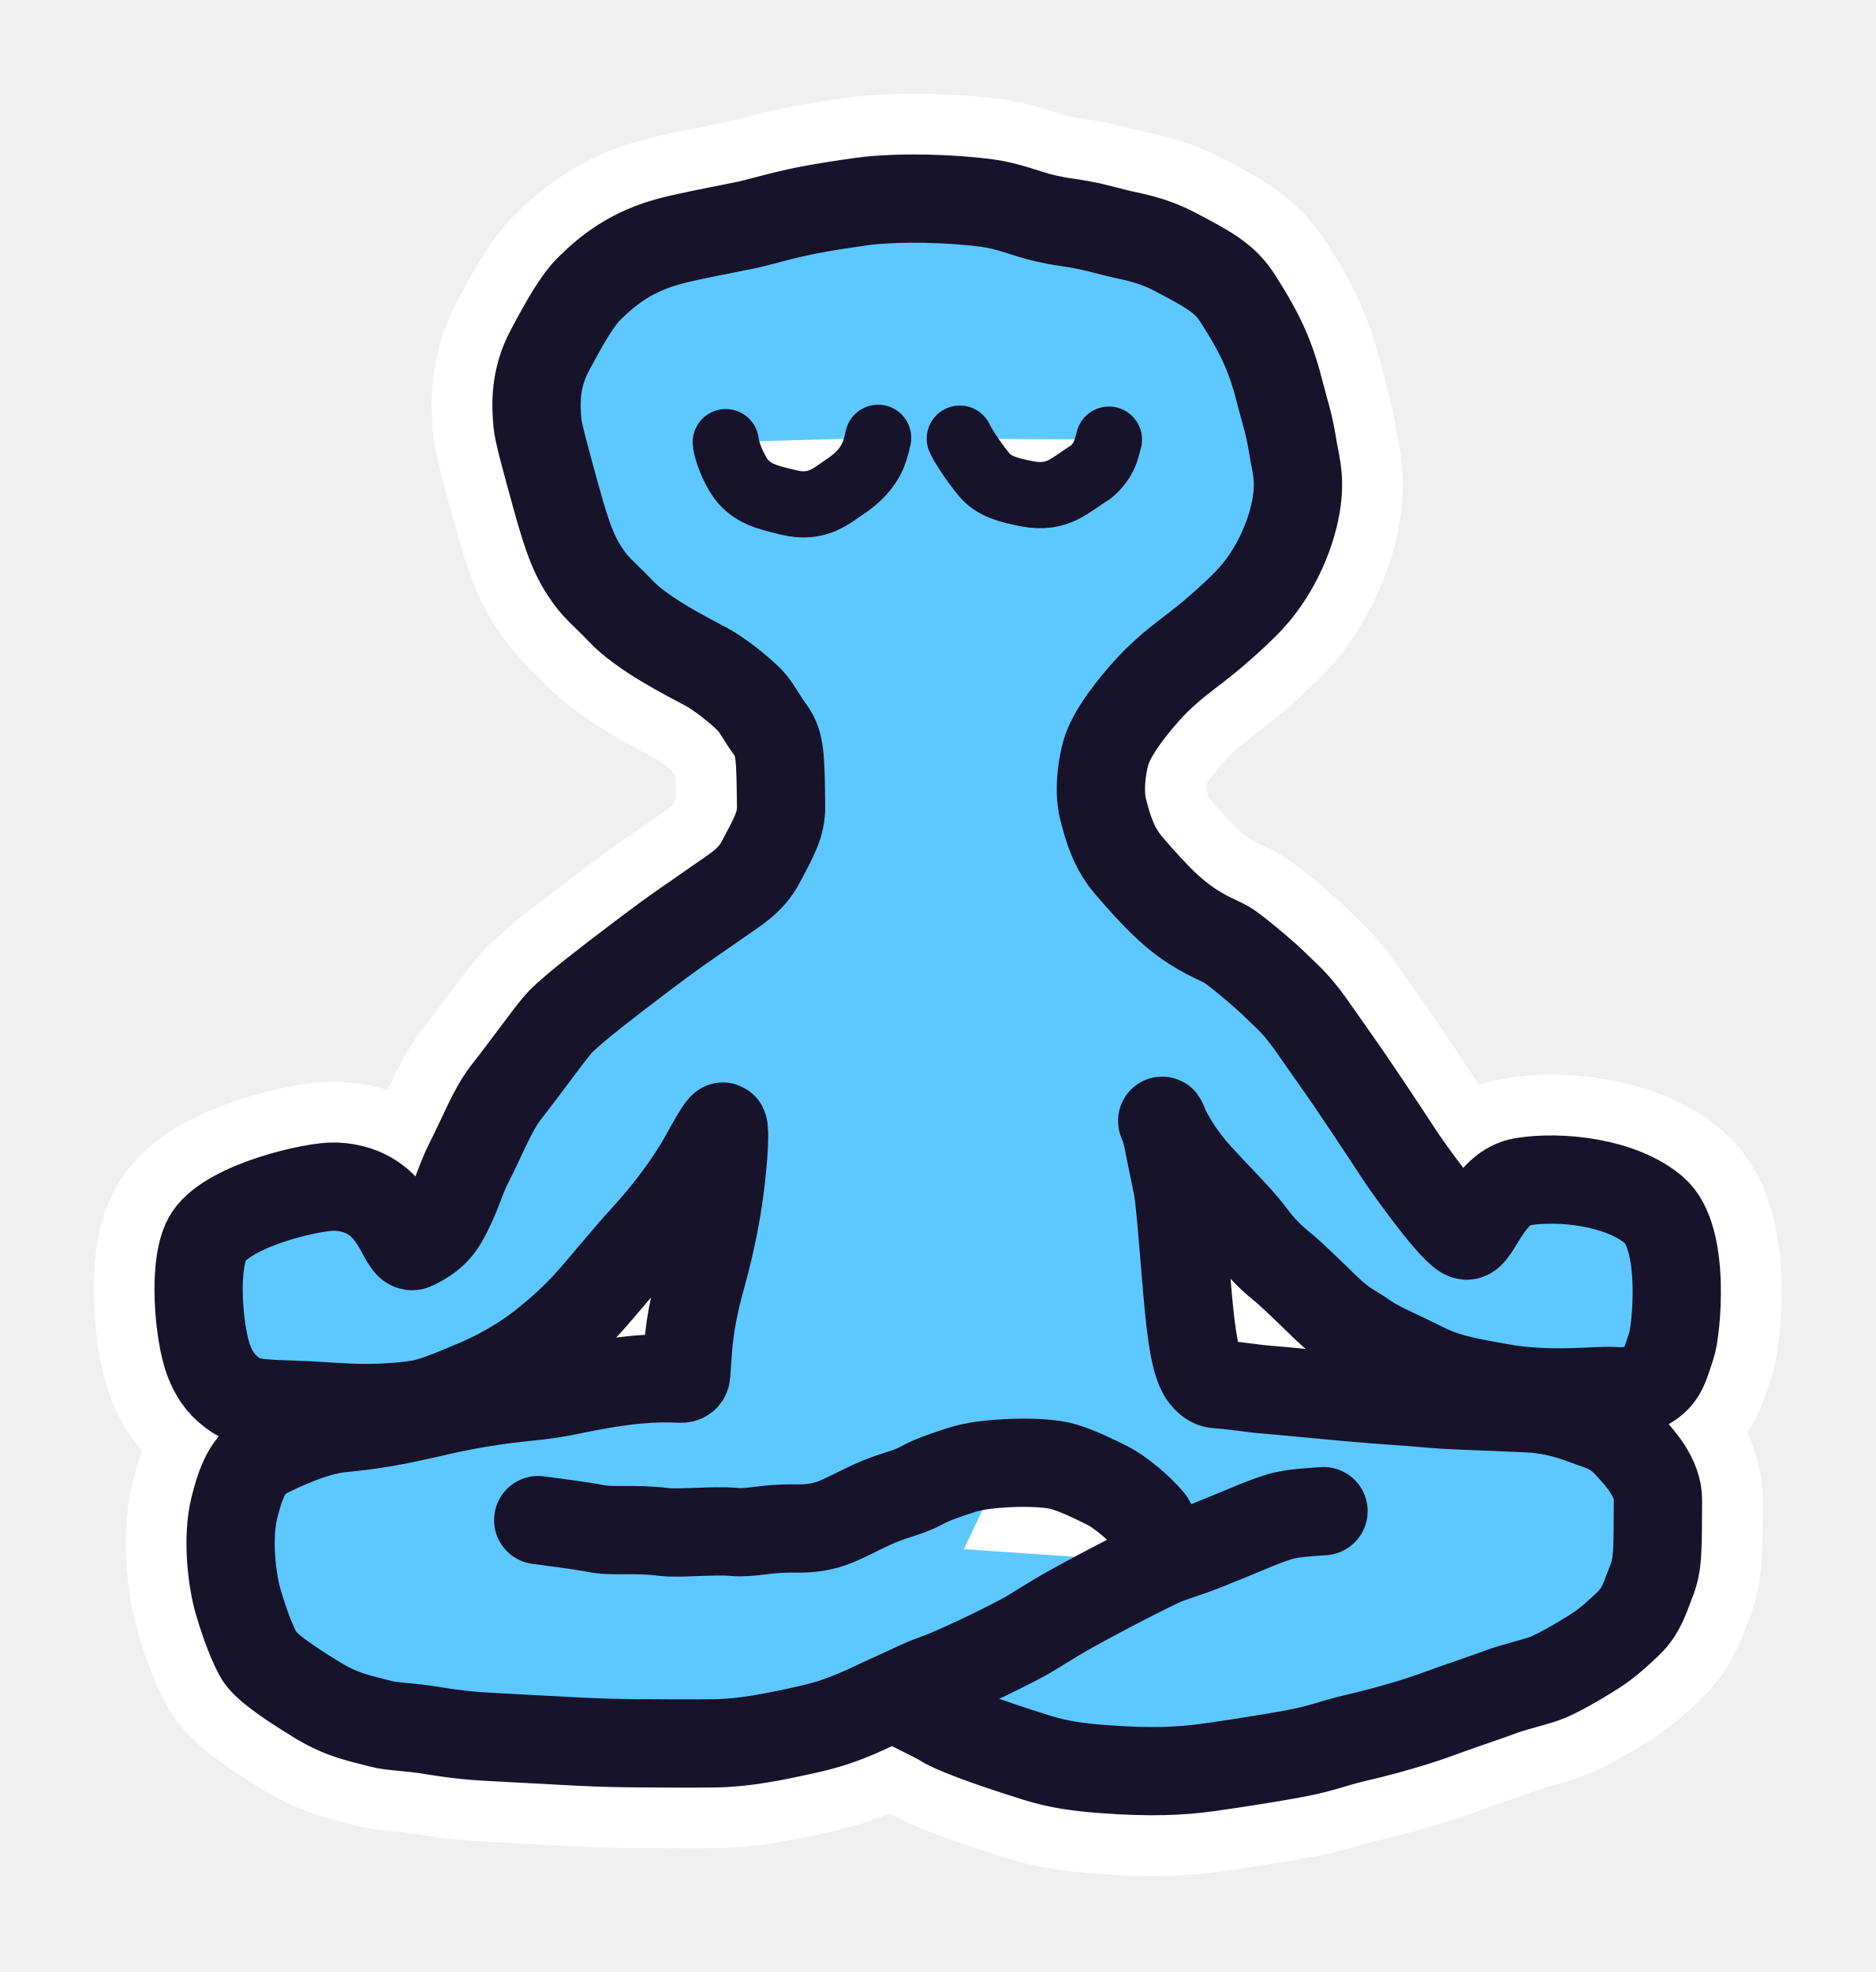
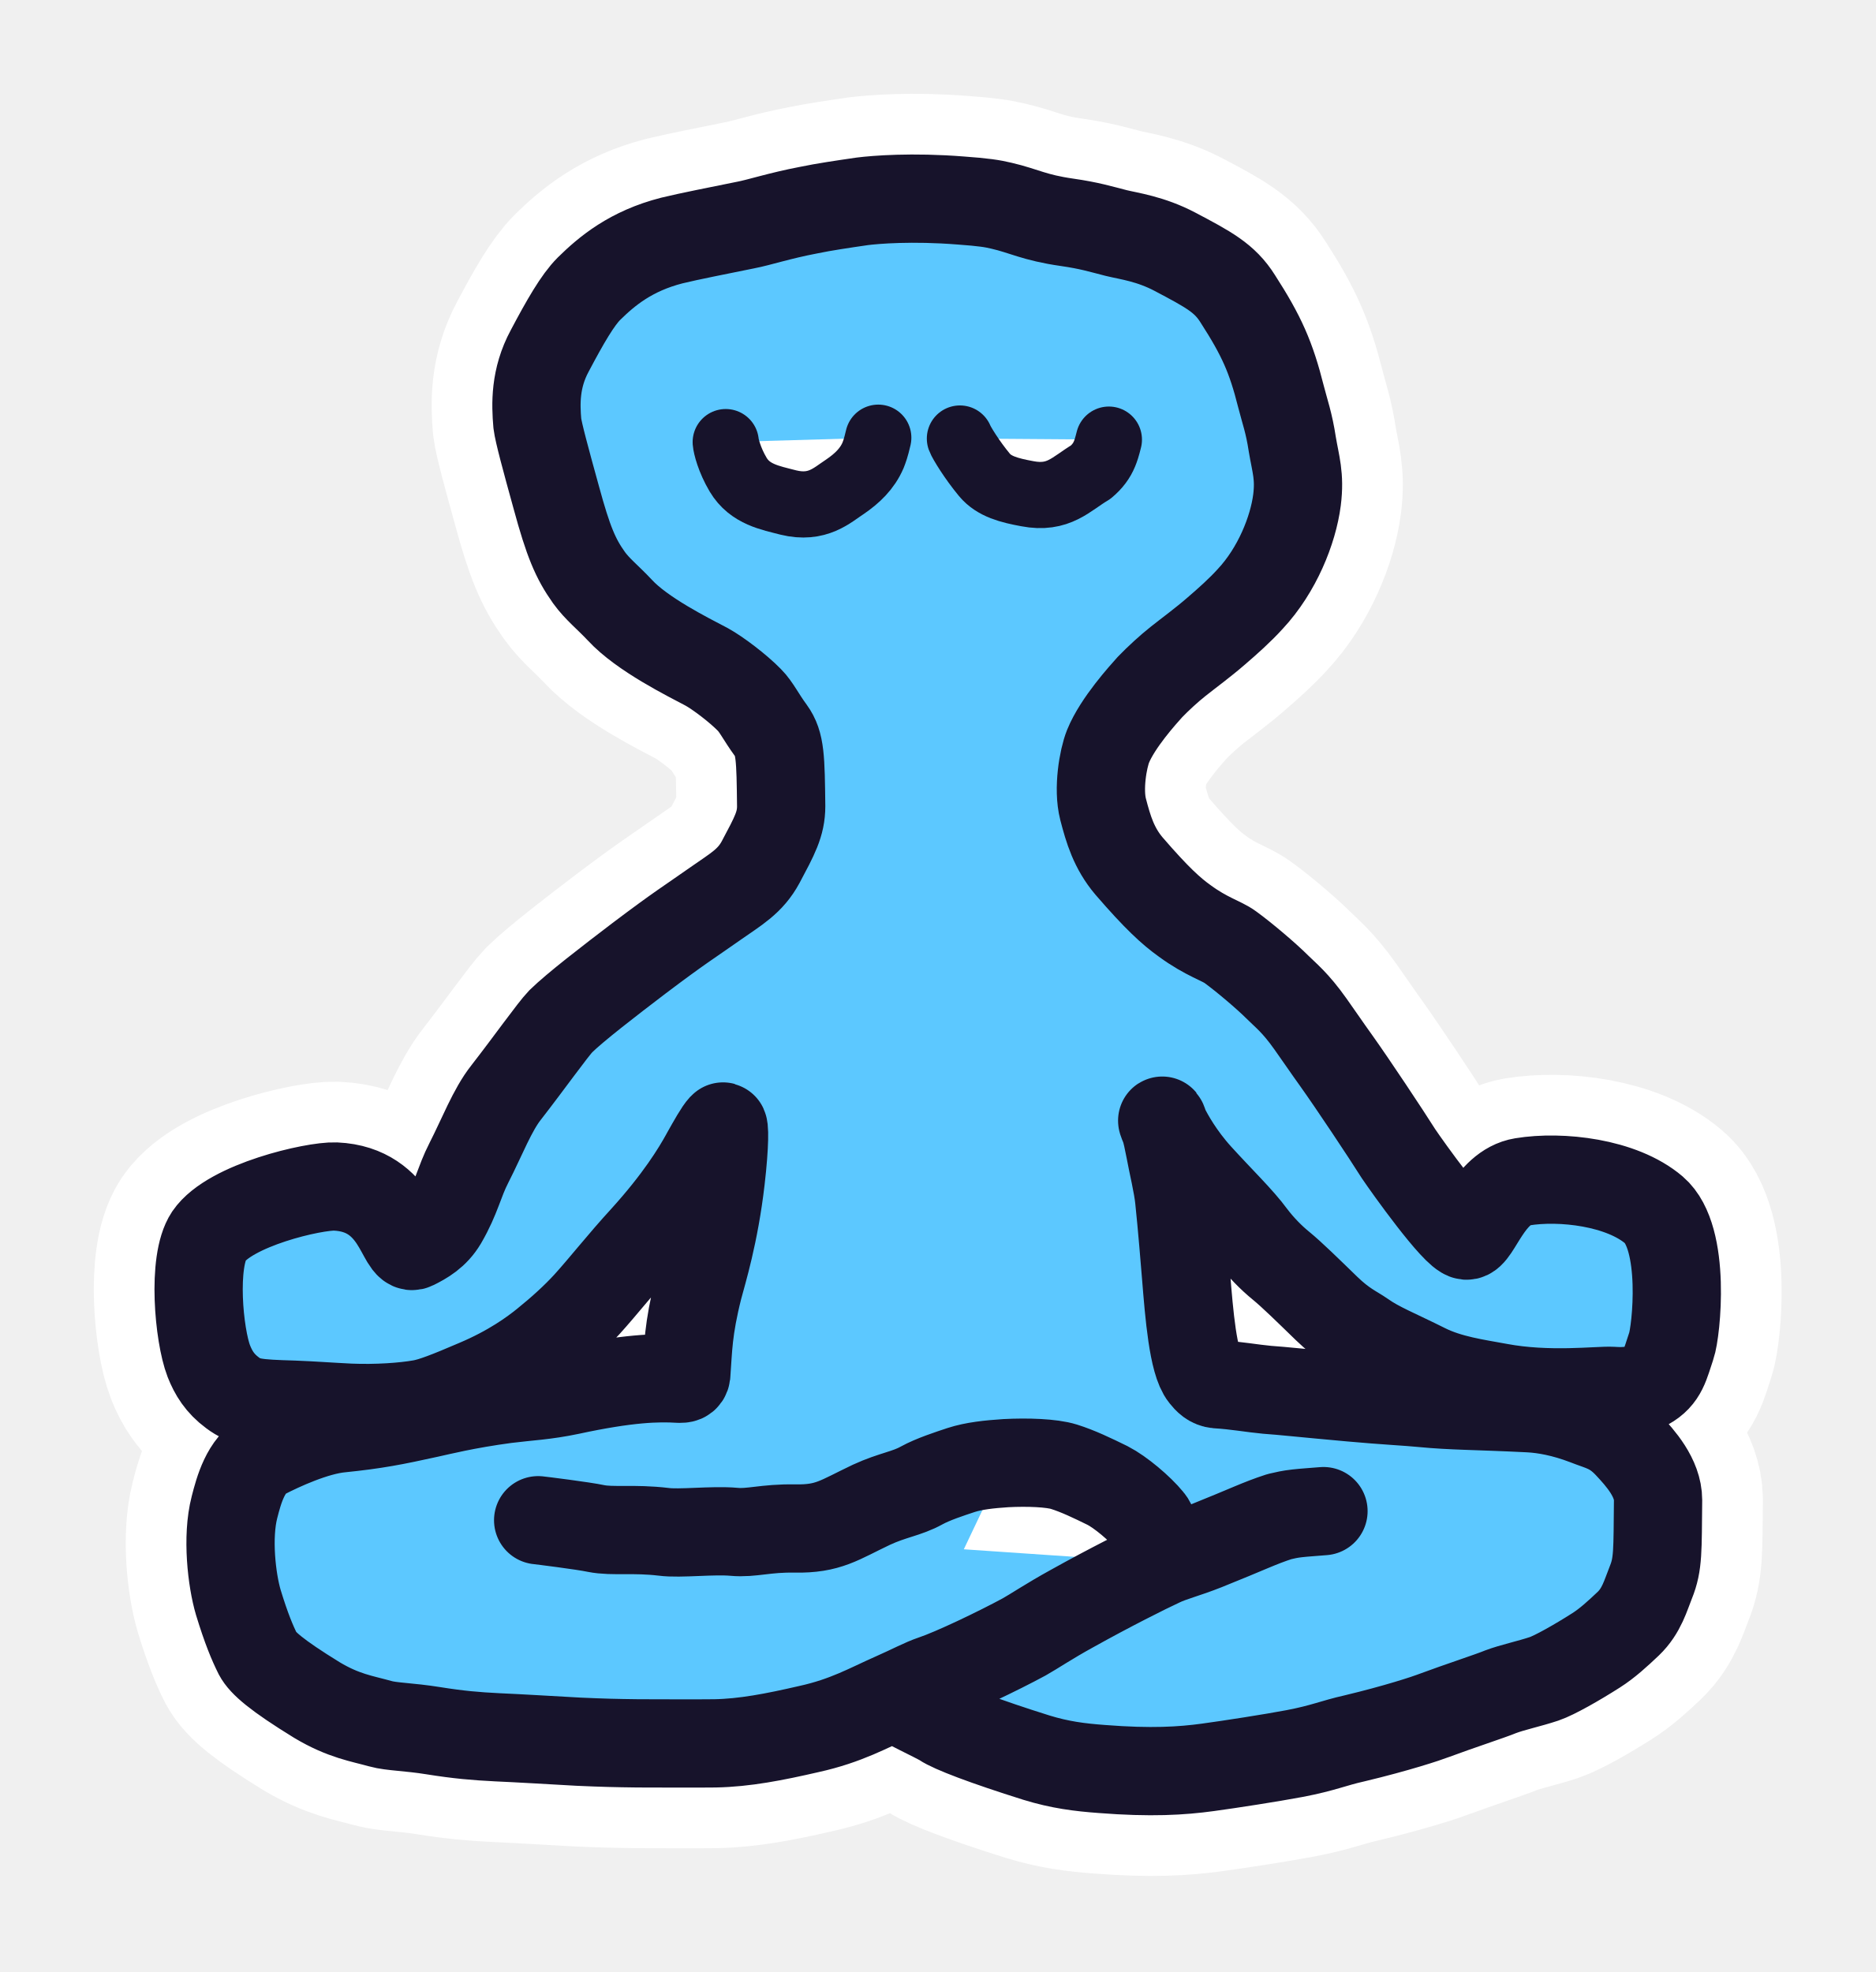
- <svg xmlns="http://www.w3.org/2000/svg" viewBox="-40.0 -40.0 680.0 715.0" width="680" height="715" fill="none">
-   <g stroke-linecap="round" stroke-linejoin="round">
-     <path d="M62.115 404.736C62.762 405.492 64.888 409.785 66.88 414.767C67.612 416.751 68.275 418.488 68.846 419.948C69.091 420.629 69.246 421.189 69.834 422.485" fill="none" stroke="#FFFFFF" stroke-width="68.0" />
-     <path d="M536.007 393.736C535.958 394.553 535.849 395.421 534.885 399.085C533.922 402.75 532.105 409.184 530.115 415.965" fill="none" stroke="#FFFFFF" stroke-width="68.0" />
-     <path d="M155.115 511.151C156.111 511.287 171.363 513.231 176.115 514.216C182.062 515.449 189.728 514.082 200.615 515.442C206.459 516.172 218.317 514.732 226.115 515.442C232.549 516.027 237.516 514.008 248.154 514.199C260.377 514.419 264.115 511.151 275.918 505.639C283.692 502.008 288.715 501.566 294.079 498.605C298.333 496.256 304.155 494.411 308.425 493.021C313.025 491.524 318.639 490.867 324.693 490.532C332.518 490.1 341.207 490.445 345.717 491.826C350.843 493.395 355.967 495.859 361.468 498.613C366.17 500.966 373.165 506.946 376.727 511.151C379.009 513.845 379.592 522.165 380.656 526.56M439.815 507.906H439.815C436.289 508.154 432.867 508.394 430.25 508.704C427.633 509.013 425.875 509.381 423.849 509.93C416.369 512.315 412.533 514.354 396.995 520.561C389.732 523.462 384.787 524.645 380.656 526.56C375.706 528.854 362.279 535.608 348.474 543.28C340.515 547.703 334.745 551.639 331.298 553.507C321.691 558.712 305.556 566.355 298.44 568.812C294.286 570.248 290.785 572.17 284.003 575.189M284.003 575.189C287.075 577.411 299.145 582.862 301.759 584.607C305.048 586.802 317.039 591.447 335.759 597.272C344.303 599.93 351.267 600.755 359.545 601.396C377.26 602.767 388.417 602.147 397.881 600.838C405.994 599.716 420.796 597.429 429.326 595.814C439.783 593.834 443.363 592.023 450.981 590.252C466.531 586.638 477.275 582.956 479.588 582.099C489.034 578.603 500.388 574.871 504.044 573.443C508.191 571.824 514.403 570.49 519.792 568.668C523.552 567.396 531.71 562.832 538.572 558.411C542.675 555.767 546.47 552.334 550.319 548.658C555.236 543.963 556.599 538.425 558.525 533.661C561.209 527.018 560.911 522.337 561.069 503.94C561.138 495.805 554.567 488.61 550.307 483.999C544.634 477.861 540.357 477.352 534.932 475.245C526.803 472.086 519.943 470.916 514.485 470.645C494.312 469.642 486.976 469.769 475.542 468.668C470.58 468.19 462.018 467.762 449.917 466.671C432.113 465.065 425.088 464.316 419.302 463.864C413.895 463.442 407.969 462.321 401.256 461.892C398.969 461.745 397.653 460.316 396.455 458.82C392.479 453.851 391.133 436.358 389.979 422.78C389.564 417.887 388.507 404.26 387.532 394.947C386.987 389.734 385.097 382.089 384.064 376.555C383.536 373.727 382.969 370.843 382.228 368.564M284.003 575.189C274.934 579.226 266.855 583.89 253.319 586.927C240.692 589.761 230.006 591.928 219.153 592.089C211.422 592.203 199.438 592.14 191.241 592.065C183.044 591.989 178.765 591.903 169.761 591.471C160.756 591.038 147.433 590.243 140.327 589.901C132.364 589.518 126.409 589.041 116.954 587.482C108.289 586.053 101.874 586.059 98.017 584.999C91.165 583.116 84.571 582.241 74.949 576.352C60.09 567.258 55.233 562.929 53.541 559.683C51.492 555.749 49.255 550.478 46.431 541.034C44.005 532.923 42.238 517.333 45.002 506.532C46.614 500.237 49.058 491.057 55.836 487.566C61.812 484.488 74.114 478.803 83.516 477.877C96.155 476.632 102.819 475.342 115.484 472.508C119.227 471.67 129.071 469.173 143.383 467.342C151.415 466.314 157.597 466.076 166.559 464.179C187.547 459.735 198.278 459.441 206.254 459.853C207.365 459.91 208.634 459.889 208.767 458.284C209.539 448.945 209.374 442.063 213.226 426.967C214.668 421.317 219.012 407.599 221.334 387.702C222.839 374.805 222.697 367.748 221.975 368.518C220.526 370.061 218.311 374.061 215.737 378.708L215.633 378.896C212.403 384.727 206.131 395.056 193.368 409.088C185.541 417.694 178.69 426.406 172.808 432.872C168.374 437.747 163.202 442.448 157.483 447.018C153.274 450.382 145.151 456.371 132.555 461.74C122.631 465.969 116.744 468.256 112.569 468.985C106.383 470.065 96.647 470.832 86.801 470.404C78.56 470.046 74.016 469.55 66.383 469.315C52.909 468.901 49.114 468.594 44.25 465.006C39.656 461.616 37.445 457.771 35.743 453.45C32.115 444.236 29.552 417.442 35.743 408.223C43.375 396.86 73.824 389.909 81.615 390.236C104.628 391.2 105.402 413.968 110.06 411.649C113.728 409.823 117.654 407.631 120.567 402.652C125.574 394.093 126.407 388.632 130.022 381.558C134.806 372.196 138.543 362.352 143.457 356.073C151.889 345.3 160.351 333.314 163.333 330.319C168.455 325.172 180.713 315.799 191.628 307.519C206.65 296.125 209.611 294.503 219.388 287.586C226.783 282.353 232.034 279.618 235.796 272.545C240.813 263.112 243.243 258.824 243.166 252.261C242.96 234.786 242.879 229.564 239.496 224.931C235.862 219.955 234.244 216.337 231.721 213.788C227.461 209.483 220.184 203.985 216.165 201.83C209.396 198.202 192.845 189.97 184.713 181.239C180.292 176.491 176.575 173.657 173.5 169.375C168.573 162.514 166.023 156.313 161.659 140.501C157.764 126.39 155.158 116.824 154.847 113.505C154.189 106.479 153.938 97.233 159.251 87.212C164.886 76.583 169.382 68.842 173.529 64.738C180.032 58.303 188.65 51.046 203.647 47.246C210.197 45.586 219.996 43.691 230.332 41.64C235.117 40.691 242.571 38.231 253.138 36.169C258.893 35.047 265.11 34.116 272.6 33.048C277.396 32.365 290.649 31.292 308.27 32.662C316.61 33.31 319.824 33.844 323.143 34.62C331.251 36.516 334.916 38.911 346.803 40.609C355.073 41.791 358.825 42.99 364.742 44.483C369.18 45.603 377.115 46.634 385.962 51.3L385.981 51.31C398.106 57.704 403.986 60.805 408.74 68.25C417.378 81.778 420.806 89.463 424.383 103.756C425.778 109.331 427.258 113.194 428.524 121.111C429.667 128.255 431.306 132.574 430.184 141.282C428.776 152.215 422.98 166.685 413.326 177.114C409.587 181.154 405.003 185.256 400.836 188.875C396.155 192.94 391.045 196.66 387.125 199.786C383.739 202.487 379.87 205.963 376.939 209.145C374.423 211.875 365.23 222.023 361.71 230.589C359.855 235.101 358.009 245.988 359.895 253.376C361.776 260.743 363.814 267.529 369.33 273.959C379.406 285.704 384.554 290.376 389.451 293.949C397.39 299.741 402.886 301.099 405.992 303.367C411.08 307.084 419.158 313.961 423.023 317.822C426.071 320.867 429.502 323.449 435.094 331.284C438.33 335.818 441.208 340.077 444.312 344.43C450.316 352.847 462.364 371.045 467.049 378.259C470.28 383.236 487.669 407.626 491.615 408.006C495.197 408.351 499.712 390.474 511.934 388.467C525.861 386.179 547.868 388.676 559.615 398.736C571.362 408.795 567.694 442.894 565.891 448.023C563.551 454.681 562.975 459.196 556.953 462.509C554.178 464.036 549.65 464.739 544.522 464.343C539.694 463.969 521.4 466.438 503.39 463.038C495.311 461.512 485.412 460.181 476.823 455.886C466.202 450.575 459.652 448.097 454.209 444.199C450.937 441.855 447.146 440.384 440.932 434.397C434.13 427.843 428.443 422.167 424.506 419.002C420.802 416.025 416.956 412.144 413.927 408.006C409.6 402.095 402.212 394.96 394.395 386.394C387.778 379.144 383.87 372.046 382.228 368.564M382.228 368.564C382.025 367.941 381.809 367.363 381.578 366.844C381.084 365.734 381.271 366.536 382.228 368.564Z" fill="#FFFFFF" stroke="#FFFFFF" stroke-width="76.0" />
-     <path d="M223.115 120.31C223.168 121.689 224.419 126.744 227.574 132.058C231.896 139.338 239.266 140.517 245.828 142.165C256.408 144.821 261.733 139.456 266.271 136.523C270.736 133.534 274.385 129.99 276.492 125.121C276.973 123.844 277.505 122.585 278.354 118.736" fill="none" stroke="#FFFFFF" stroke-width="68.0" />
-     <path d="M307.96 119.041C308.519 120.446 312.362 126.815 316.86 132.196C320.35 136.37 325.94 137.812 332.415 139.049C343.816 141.227 348.264 135.442 355.368 131.233C357.892 129.125 359.404 126.955 360.446 124.621C360.928 123.427 361.316 122.216 362.026 119.399" fill="none" stroke="#FFFFFF" stroke-width="68.0" />
+ <svg xmlns="http://www.w3.org/2000/svg" viewBox="-40 -40 680 715" width="680" height="715">
+   <defs>
+     <path id="0" d="M62.1 404.7C62.8 405.5 64.9 409.8 66.9 414.8C67.6 416.8 68.3 418.5 68.8 419.9C69.1 420.6 69.2 421.2 69.8 422.5" />
+     <path id="1" d="M536 393.7C536 394.6 535.8 395.4 534.9 399.1C533.9 402.8 532.1 409.2 530.1 416" />
+     <path id="2" d="M155.1 511.2C156.1 511.3 171.4 513.2 176.1 514.2C182.1 515.4 189.7 514.1 200.6 515.4C206.5 516.2 218.3 514.7 226.1 515.4C232.5 516 237.5 514 248.2 514.2C260.4 514.4 264.1 511.2 275.9 505.6C283.7 502 288.7 501.6 294.1 498.6C298.3 496.3 304.2 494.4 308.4 493C313 491.5 318.6 490.9 324.7 490.5C332.5 490.1 341.2 490.4 345.7 491.8C350.8 493.4 356 495.9 361.5 498.6C366.2 501 373.2 506.9 376.7 511.2C379 513.8 379.6 522.2 380.7 526.6M439.8 507.9H439.8C436.3 508.2 432.9 508.4 430.3 508.7C427.6 509 425.9 509.4 423.8 509.9C416.4 512.3 412.5 514.4 397 520.6C389.7 523.5 384.8 524.6 380.7 526.6C375.7 528.9 362.3 535.6 348.5 543.3C340.5 547.7 334.7 551.6 331.3 553.5C321.7 558.7 305.6 566.4 298.4 568.8C294.3 570.2 290.8 572.2 284 575.2M284 575.2C287.1 577.4 299.1 582.9 301.8 584.6C305 586.8 317 591.4 335.8 597.3C344.3 599.9 351.3 600.8 359.5 601.4C377.3 602.8 388.4 602.1 397.9 600.8C406 599.7 420.8 597.4 429.3 595.8C439.8 593.8 443.4 592 451 590.3C466.5 586.6 477.3 583 479.6 582.1C489 578.6 500.4 574.9 504 573.4C508.2 571.8 514.4 570.5 519.8 568.7C523.6 567.4 531.7 562.8 538.6 558.4C542.7 555.8 546.5 552.3 550.3 548.7C555.2 544 556.6 538.4 558.5 533.7C561.2 527 560.9 522.3 561.1 503.9C561.1 495.8 554.6 488.6 550.3 484C544.6 477.9 540.4 477.4 534.9 475.2C526.8 472.1 519.9 470.9 514.5 470.6C494.3 469.6 487 469.8 475.5 468.7C470.6 468.2 462 467.8 449.9 466.7C432.1 465.1 425.1 464.3 419.3 463.9C413.9 463.4 408 462.3 401.3 461.9C399 461.7 397.7 460.3 396.5 458.8C392.5 453.9 391.1 436.4 390 422.8C389.6 417.9 388.5 404.3 387.5 394.9C387 389.7 385.1 382.1 384.1 376.6C383.5 373.7 383 370.8 382.2 368.6M284 575.2C274.9 579.2 266.9 583.9 253.3 586.9C240.7 589.8 230 591.9 219.2 592.1C211.4 592.2 199.4 592.1 191.2 592.1C183 592 178.8 591.9 169.8 591.5C160.8 591 147.4 590.2 140.3 589.9C132.4 589.5 126.4 589 117 587.5C108.3 586.1 101.9 586.1 98 585C91.2 583.1 84.6 582.2 74.9 576.4C60.1 567.3 55.2 562.9 53.5 559.7C51.5 555.7 49.3 550.5 46.4 541C44 532.9 42.2 517.3 45 506.5C46.6 500.2 49.1 491.1 55.8 487.6C61.8 484.5 74.1 478.8 83.5 477.9C96.2 476.6 102.8 475.3 115.5 472.5C119.2 471.7 129.1 469.2 143.4 467.3C151.4 466.3 157.6 466.1 166.6 464.2C187.5 459.7 198.3 459.4 206.3 459.9C207.4 459.9 208.6 459.9 208.8 458.3C209.5 448.9 209.4 442.1 213.2 427C214.7 421.3 219 407.6 221.3 387.7C222.8 374.8 222.7 367.7 222 368.5C220.5 370.1 218.3 374.1 215.7 378.7L215.6 378.9C212.4 384.7 206.1 395.1 193.4 409.1C185.5 417.7 178.7 426.4 172.8 432.9C168.4 437.7 163.2 442.4 157.5 447C153.3 450.4 145.2 456.4 132.6 461.7C122.6 466 116.7 468.3 112.6 469C106.4 470.1 96.6 470.8 86.8 470.4C78.6 470 74 469.6 66.4 469.3C52.9 468.9 49.1 468.6 44.3 465C39.7 461.6 37.4 457.8 35.7 453.5C32.1 444.2 29.6 417.4 35.7 408.2C43.4 396.9 73.8 389.9 81.6 390.2C104.6 391.2 105.4 414 110.1 411.6C113.7 409.8 117.7 407.6 120.6 402.7C125.6 394.1 126.4 388.6 130 381.6C134.8 372.2 138.5 362.4 143.5 356.1C151.9 345.3 160.4 333.3 163.3 330.3C168.5 325.2 180.7 315.8 191.6 307.5C206.7 296.1 209.6 294.5 219.4 287.6C226.8 282.4 232 279.6 235.8 272.5C240.8 263.1 243.2 258.8 243.2 252.3C243 234.8 242.9 229.6 239.5 224.9C235.9 220 234.2 216.3 231.7 213.8C227.5 209.5 220.2 204 216.2 201.8C209.4 198.2 192.8 190 184.7 181.2C180.3 176.5 176.6 173.7 173.5 169.4C168.6 162.5 166 156.3 161.7 140.5C157.8 126.4 155.2 116.8 154.8 113.5C154.2 106.5 153.9 97.2 159.3 87.2C164.9 76.6 169.4 68.8 173.5 64.7C180 58.3 188.7 51 203.6 47.2C210.2 45.6 220 43.7 230.3 41.6C235.1 40.7 242.6 38.2 253.1 36.2C258.9 35 265.1 34.1 272.6 33C277.4 32.4 290.6 31.3 308.3 32.7C316.6 33.3 319.8 33.8 323.1 34.6C331.3 36.5 334.9 38.9 346.8 40.6C355.1 41.8 358.8 43 364.7 44.5C369.2 45.6 377.1 46.6 386 51.3L386 51.3C398.1 57.7 404 60.8 408.7 68.3C417.4 81.8 420.8 89.5 424.4 103.8C425.8 109.3 427.3 113.2 428.5 121.1C429.7 128.3 431.3 132.6 430.2 141.3C428.8 152.2 423 166.7 413.3 177.1C409.6 181.2 405 185.3 400.8 188.9C396.2 192.9 391 196.7 387.1 199.8C383.7 202.5 379.9 206 376.9 209.1C374.4 211.9 365.2 222 361.7 230.6C359.9 235.1 358 246 359.9 253.4C361.8 260.7 363.8 267.5 369.3 274C379.4 285.7 384.6 290.4 389.5 293.9C397.4 299.7 402.9 301.1 406 303.4C411.1 307.1 419.2 314 423 317.8C426.1 320.9 429.5 323.4 435.1 331.3C438.3 335.8 441.2 340.1 444.3 344.4C450.3 352.8 462.4 371 467 378.3C470.3 383.2 487.7 407.6 491.6 408C495.2 408.4 499.7 390.5 511.9 388.5C525.9 386.2 547.9 388.7 559.6 398.7C571.4 408.8 567.7 442.9 565.9 448C563.6 454.7 563 459.2 557 462.5C554.2 464 549.7 464.7 544.5 464.3C539.7 464 521.4 466.4 503.4 463C495.3 461.5 485.4 460.2 476.8 455.9C466.2 450.6 459.7 448.1 454.2 444.2C450.9 441.9 447.1 440.4 440.9 434.4C434.1 427.8 428.4 422.2 424.5 419C420.8 416 417 412.1 413.9 408C409.6 402.1 402.2 395 394.4 386.4C387.8 379.1 383.9 372 382.2 368.6M382.2 368.6C382 367.9 381.8 367.4 381.6 366.8C381.1 365.7 381.3 366.5 382.2 368.6Z" />
+     <path id="3" d="M223.1 120.3C223.2 121.7 224.4 126.7 227.6 132.1C231.9 139.3 239.3 140.5 245.8 142.2C256.4 144.8 261.7 139.5 266.3 136.5C270.7 133.5 274.4 130 276.5 125.1C277 123.8 277.5 122.6 278.4 118.7" />
+     <path id="4" d="M308 119C308.5 120.4 312.4 126.8 316.9 132.2C320.4 136.4 325.9 137.8 332.4 139C343.8 141.2 348.3 135.4 355.4 131.2C357.9 129.1 359.4 127 360.4 124.6C360.9 123.4 361.3 122.2 362 119.4" />
+   </defs>
+   <g fill="none" stroke="#FFFFFF" stroke-linecap="round" stroke-linejoin="round">
+     <use href="#0" stroke-width="68" />
+     <use href="#1" stroke-width="68" />
+     <use href="#2" fill="#FFFFFF" stroke-width="76" />
+     <use href="#3" stroke-width="68" />
+     <use href="#4" stroke-width="68" />
  </g>
-   <g stroke-linecap="round" stroke-linejoin="round">
-     <path d="M62.115 404.736C62.762 405.492 64.888 409.785 66.88 414.767C67.612 416.751 68.275 418.488 68.846 419.948C69.091 420.629 69.246 421.189 69.834 422.485" fill="#FFFFFF" stroke="#17132B" stroke-width="24.0" />
-     <path d="M536.007 393.736C535.958 394.553 535.849 395.421 534.885 399.085C533.922 402.75 532.105 409.184 530.115 415.965" fill="#FFFFFF" stroke="#17132B" stroke-width="24.0" />
-     <path d="M155.115 511.151C156.111 511.287 171.363 513.231 176.115 514.216C182.062 515.449 189.728 514.082 200.615 515.442C206.459 516.172 218.317 514.732 226.115 515.442C232.549 516.027 237.516 514.008 248.154 514.199C260.377 514.419 264.115 511.151 275.918 505.639C283.692 502.008 288.715 501.566 294.079 498.605C298.333 496.256 304.155 494.411 308.425 493.021C313.025 491.524 318.639 490.867 324.693 490.532C332.518 490.1 341.207 490.445 345.717 491.826C350.843 493.395 355.967 495.859 361.468 498.613C366.17 500.966 373.165 506.946 376.727 511.151C379.009 513.845 379.592 522.165 380.656 526.56M439.815 507.906H439.815C436.289 508.154 432.867 508.394 430.25 508.704C427.633 509.013 425.875 509.381 423.849 509.93C416.369 512.315 412.533 514.354 396.995 520.561C389.732 523.462 384.787 524.645 380.656 526.56C375.706 528.854 362.279 535.608 348.474 543.28C340.515 547.703 334.745 551.639 331.298 553.507C321.691 558.712 305.556 566.355 298.44 568.812C294.286 570.248 290.785 572.17 284.003 575.189M284.003 575.189C287.075 577.411 299.145 582.862 301.759 584.607C305.048 586.802 317.039 591.447 335.759 597.272C344.303 599.93 351.267 600.755 359.545 601.396C377.26 602.767 388.417 602.147 397.881 600.838C405.994 599.716 420.796 597.429 429.326 595.814C439.783 593.834 443.363 592.023 450.981 590.252C466.531 586.638 477.275 582.956 479.588 582.099C489.034 578.603 500.388 574.871 504.044 573.443C508.191 571.824 514.403 570.49 519.792 568.668C523.552 567.396 531.71 562.832 538.572 558.411C542.675 555.767 546.47 552.334 550.319 548.658C555.236 543.963 556.599 538.425 558.525 533.661C561.209 527.018 560.911 522.337 561.069 503.94C561.138 495.805 554.567 488.61 550.307 483.999C544.634 477.861 540.357 477.352 534.932 475.245C526.803 472.086 519.943 470.916 514.485 470.645C494.312 469.642 486.976 469.769 475.542 468.668C470.58 468.19 462.018 467.762 449.917 466.671C432.113 465.065 425.088 464.316 419.302 463.864C413.895 463.442 407.969 462.321 401.256 461.892C398.969 461.745 397.653 460.316 396.455 458.82C392.479 453.851 391.133 436.358 389.979 422.78C389.564 417.887 388.507 404.26 387.532 394.947C386.987 389.734 385.097 382.089 384.064 376.555C383.536 373.727 382.969 370.843 382.228 368.564M284.003 575.189C274.934 579.226 266.855 583.89 253.319 586.927C240.692 589.761 230.006 591.928 219.153 592.089C211.422 592.203 199.438 592.14 191.241 592.065C183.044 591.989 178.765 591.903 169.761 591.471C160.756 591.038 147.433 590.243 140.327 589.901C132.364 589.518 126.409 589.041 116.954 587.482C108.289 586.053 101.874 586.059 98.017 584.999C91.165 583.116 84.571 582.241 74.949 576.352C60.09 567.258 55.233 562.929 53.541 559.683C51.492 555.749 49.255 550.478 46.431 541.034C44.005 532.923 42.238 517.333 45.002 506.532C46.614 500.237 49.058 491.057 55.836 487.566C61.812 484.488 74.114 478.803 83.516 477.877C96.155 476.632 102.819 475.342 115.484 472.508C119.227 471.67 129.071 469.173 143.383 467.342C151.415 466.314 157.597 466.076 166.559 464.179C187.547 459.735 198.278 459.441 206.254 459.853C207.365 459.91 208.634 459.889 208.767 458.284C209.539 448.945 209.374 442.063 213.226 426.967C214.668 421.317 219.012 407.599 221.334 387.702C222.839 374.805 222.697 367.748 221.975 368.518C220.526 370.061 218.311 374.061 215.737 378.708L215.633 378.896C212.403 384.727 206.131 395.056 193.368 409.088C185.541 417.694 178.69 426.406 172.808 432.872C168.374 437.747 163.202 442.448 157.483 447.018C153.274 450.382 145.151 456.371 132.555 461.74C122.631 465.969 116.744 468.256 112.569 468.985C106.383 470.065 96.647 470.832 86.801 470.404C78.56 470.046 74.016 469.55 66.383 469.315C52.909 468.901 49.114 468.594 44.25 465.006C39.656 461.616 37.445 457.771 35.743 453.45C32.115 444.236 29.552 417.442 35.743 408.223C43.375 396.86 73.824 389.909 81.615 390.236C104.628 391.2 105.402 413.968 110.06 411.649C113.728 409.823 117.654 407.631 120.567 402.652C125.574 394.093 126.407 388.632 130.022 381.558C134.806 372.196 138.543 362.352 143.457 356.073C151.889 345.3 160.351 333.314 163.333 330.319C168.455 325.172 180.713 315.799 191.628 307.519C206.65 296.125 209.611 294.503 219.388 287.586C226.783 282.353 232.034 279.618 235.796 272.545C240.813 263.112 243.243 258.824 243.166 252.261C242.96 234.786 242.879 229.564 239.496 224.931C235.862 219.955 234.244 216.337 231.721 213.788C227.461 209.483 220.184 203.985 216.165 201.83C209.396 198.202 192.845 189.97 184.713 181.239C180.292 176.491 176.575 173.657 173.5 169.375C168.573 162.514 166.023 156.313 161.659 140.501C157.764 126.39 155.158 116.824 154.847 113.505C154.189 106.479 153.938 97.233 159.251 87.212C164.886 76.583 169.382 68.842 173.529 64.738C180.032 58.303 188.65 51.046 203.647 47.246C210.197 45.586 219.996 43.691 230.332 41.64C235.117 40.691 242.571 38.231 253.138 36.169C258.893 35.047 265.11 34.116 272.6 33.048C277.396 32.365 290.649 31.292 308.27 32.662C316.61 33.31 319.824 33.844 323.143 34.62C331.251 36.516 334.916 38.911 346.803 40.609C355.073 41.791 358.825 42.99 364.742 44.483C369.18 45.603 377.115 46.634 385.962 51.3L385.981 51.31C398.106 57.704 403.986 60.805 408.74 68.25C417.378 81.778 420.806 89.463 424.383 103.756C425.778 109.331 427.258 113.194 428.524 121.111C429.667 128.255 431.306 132.574 430.184 141.282C428.776 152.215 422.98 166.685 413.326 177.114C409.587 181.154 405.003 185.256 400.836 188.875C396.155 192.94 391.045 196.66 387.125 199.786C383.739 202.487 379.87 205.963 376.939 209.145C374.423 211.875 365.23 222.023 361.71 230.589C359.855 235.101 358.009 245.988 359.895 253.376C361.776 260.743 363.814 267.529 369.33 273.959C379.406 285.704 384.554 290.376 389.451 293.949C397.39 299.741 402.886 301.099 405.992 303.367C411.08 307.084 419.158 313.961 423.023 317.822C426.071 320.867 429.502 323.449 435.094 331.284C438.33 335.818 441.208 340.077 444.312 344.43C450.316 352.847 462.364 371.045 467.049 378.259C470.28 383.236 487.669 407.626 491.615 408.006C495.197 408.351 499.712 390.474 511.934 388.467C525.861 386.179 547.868 388.676 559.615 398.736C571.362 408.795 567.694 442.894 565.891 448.023C563.551 454.681 562.975 459.196 556.953 462.509C554.178 464.036 549.65 464.739 544.522 464.343C539.694 463.969 521.4 466.438 503.39 463.038C495.311 461.512 485.412 460.181 476.823 455.886C466.202 450.575 459.652 448.097 454.209 444.199C450.937 441.855 447.146 440.384 440.932 434.397C434.13 427.843 428.443 422.167 424.506 419.002C420.802 416.025 416.956 412.144 413.927 408.006C409.6 402.095 402.212 394.96 394.395 386.394C387.778 379.144 383.87 372.046 382.228 368.564M382.228 368.564C382.025 367.941 381.809 367.363 381.578 366.844C381.084 365.734 381.271 366.536 382.228 368.564Z" fill="#5CC8FF" stroke="#17132B" stroke-width="32.0" />
-     <path d="M223.115 120.31C223.168 121.689 224.419 126.744 227.574 132.058C231.896 139.338 239.266 140.517 245.828 142.165C256.408 144.821 261.733 139.456 266.271 136.523C270.736 133.534 274.385 129.99 276.492 125.121C276.973 123.844 277.505 122.585 278.354 118.736" fill="#FFFFFF" stroke="#17132B" stroke-width="24.0" />
-     <path d="M307.96 119.041C308.519 120.446 312.362 126.815 316.86 132.196C320.35 136.37 325.94 137.812 332.415 139.049C343.816 141.227 348.264 135.442 355.368 131.233C357.892 129.125 359.404 126.955 360.446 124.621C360.928 123.427 361.316 122.216 362.026 119.399" fill="#FFFFFF" stroke="#17132B" stroke-width="24.0" />
+   <g stroke="#17132B" stroke-linecap="round" stroke-linejoin="round">
+     <use href="#0" fill="#FFFFFF" stroke-width="24" />
+     <use href="#1" fill="#FFFFFF" stroke-width="24" />
+     <use href="#2" fill="#5CC8FF" stroke-width="32" />
+     <use href="#3" fill="#FFFFFF" stroke-width="24" />
+     <use href="#4" fill="#FFFFFF" stroke-width="24" />
  </g>
</svg>
